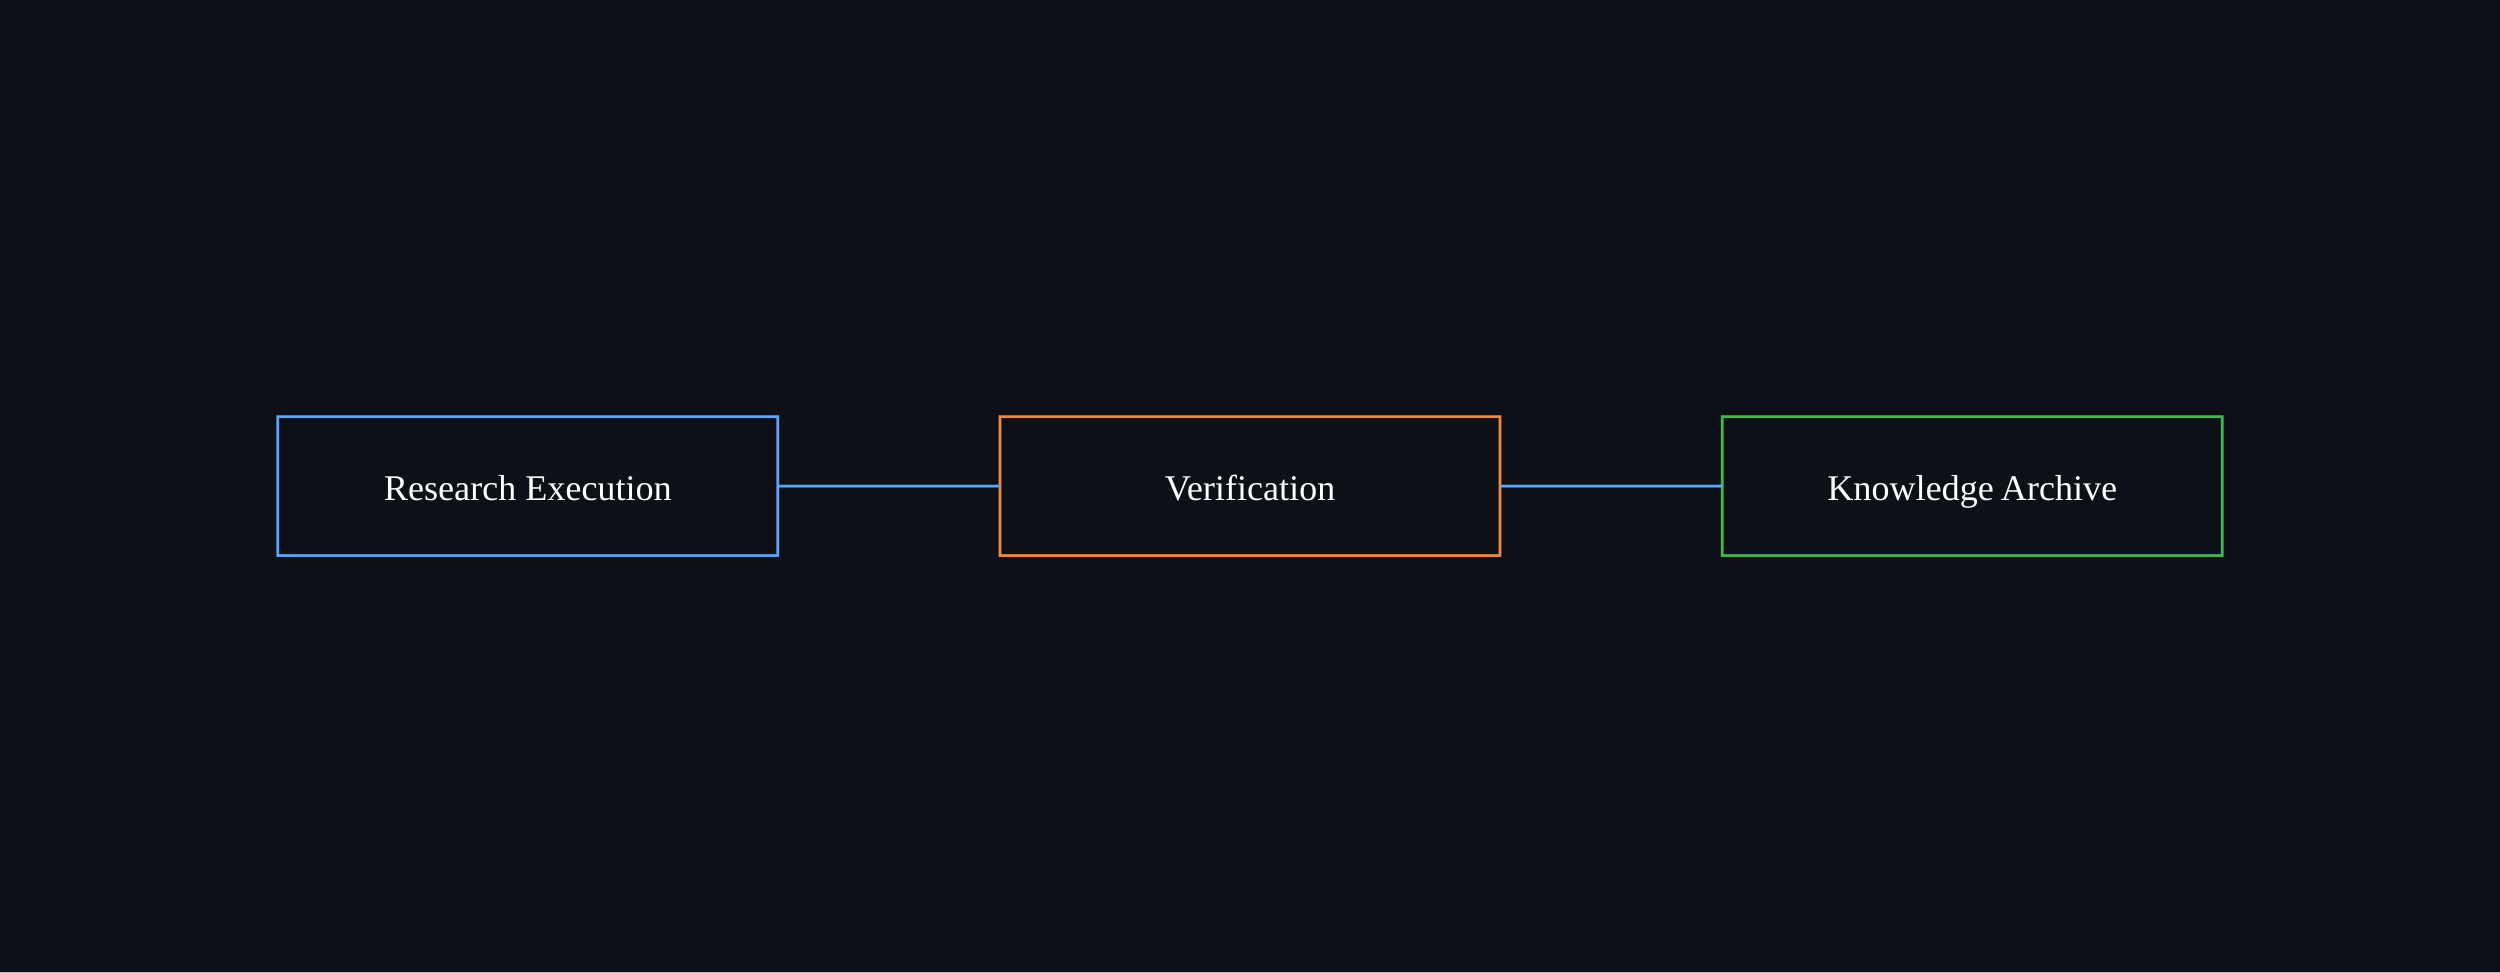
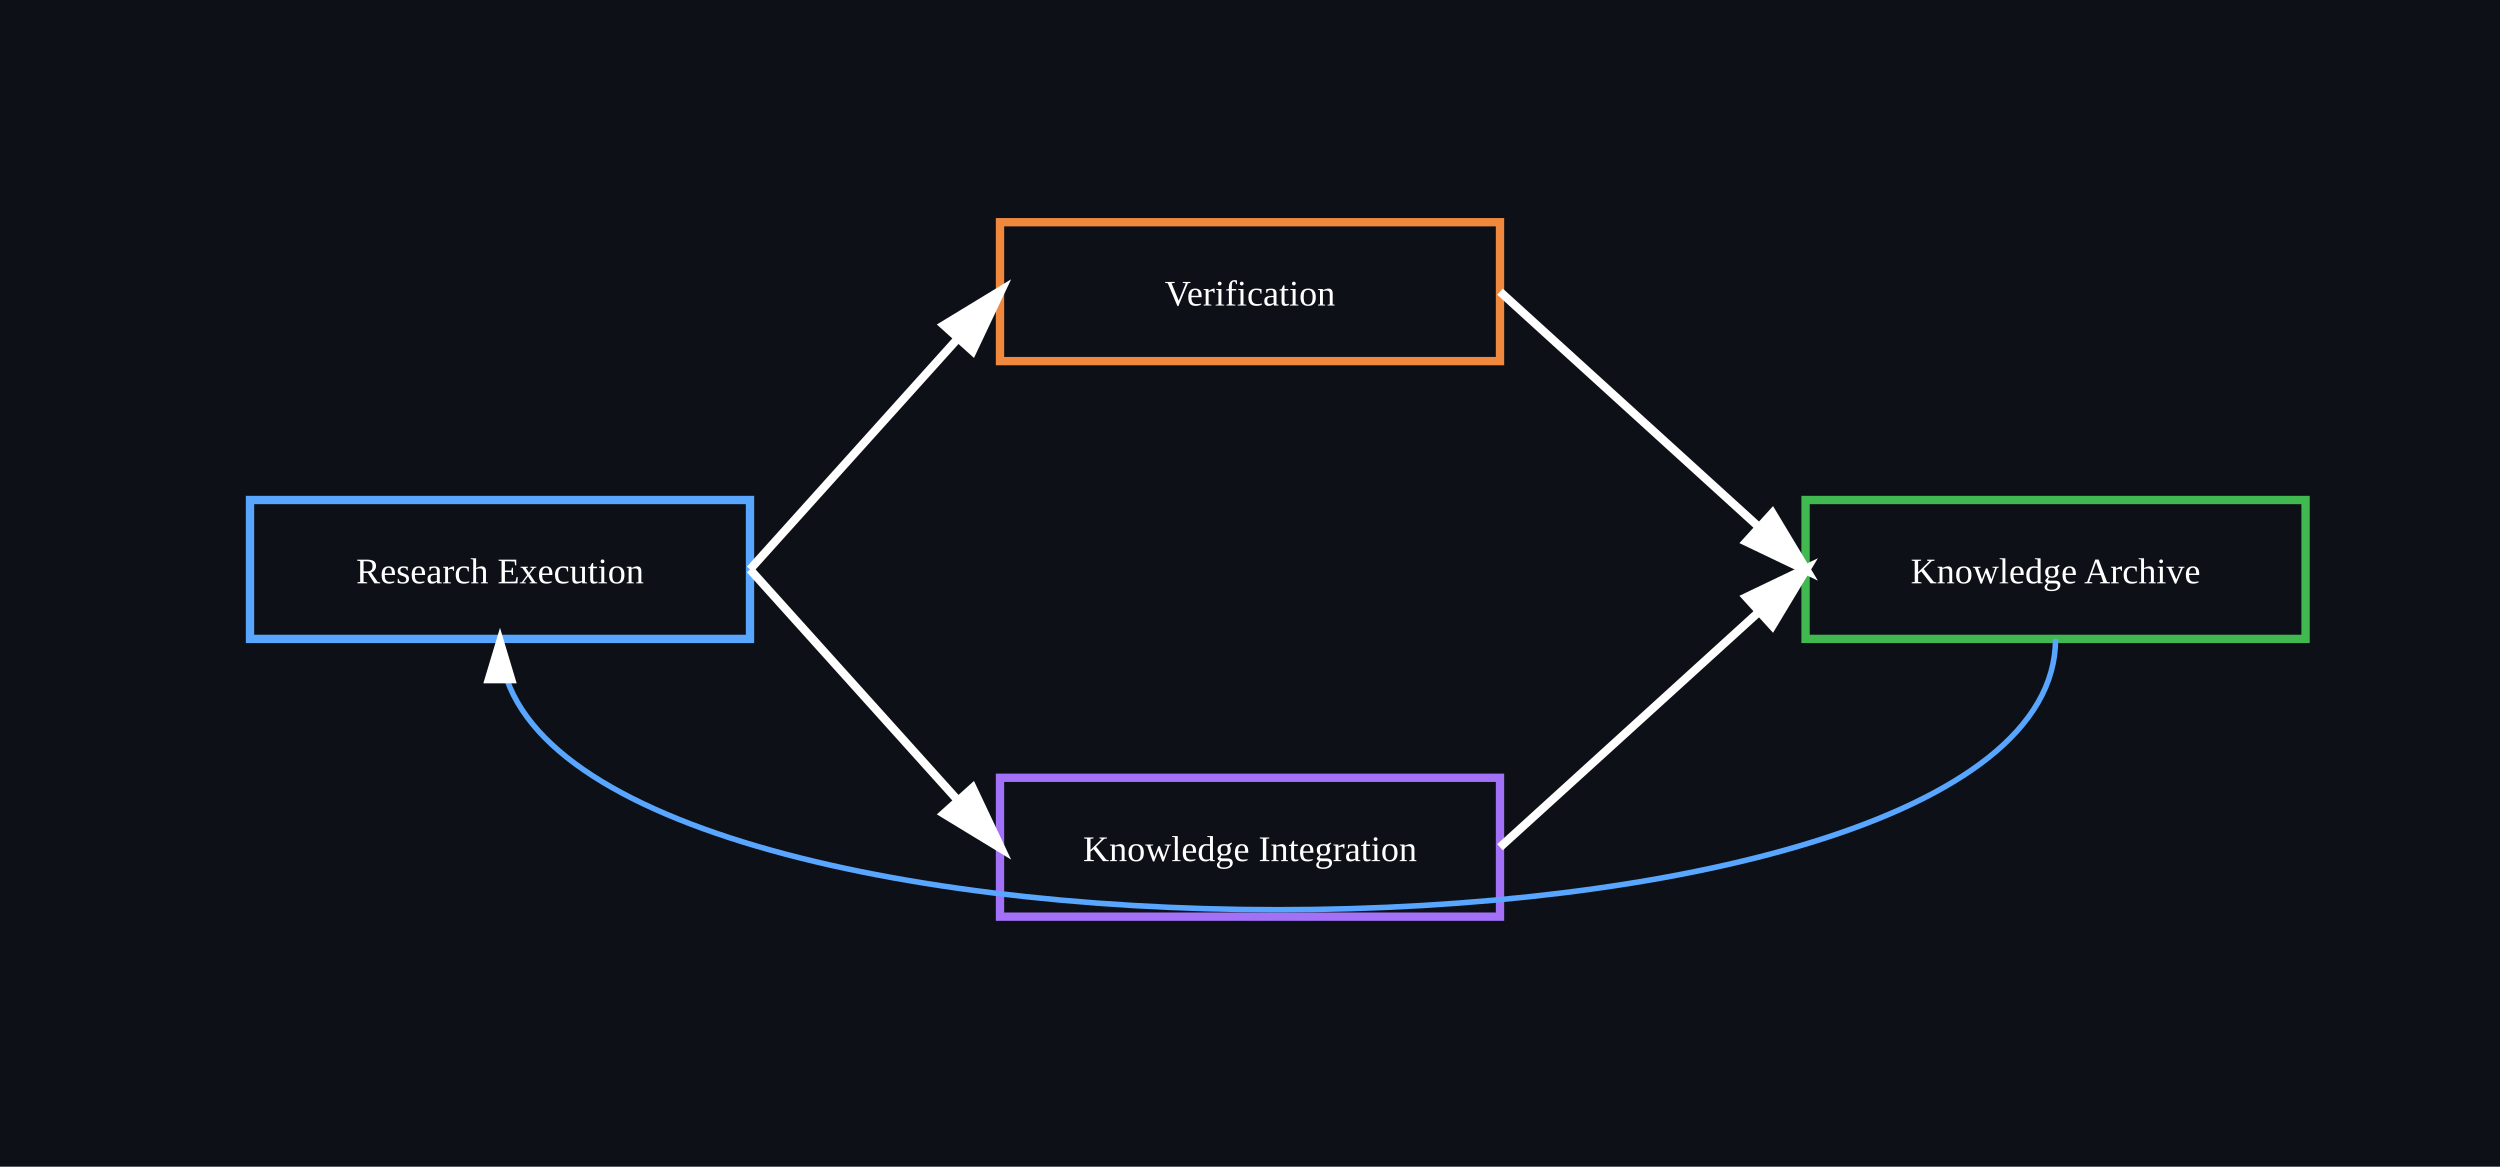
- <svg xmlns="http://www.w3.org/2000/svg" width="900" height="350">
+ <svg xmlns="http://www.w3.org/2000/svg" width="900" height="420">
  <rect width="100%" height="100%" fill="#0d1117" />
-   <rect x="100" y="150" width="180" height="50" fill="none" stroke="#58a6ff" />
-   <text x="190" y="180" fill="white" font-size="13" text-anchor="middle">Research Execution</text>
-   <rect x="360" y="150" width="180" height="50" fill="none" stroke="#f0883e" />
-   <text x="450" y="180" fill="white" font-size="13" text-anchor="middle">Verification</text>
-   <rect x="620" y="150" width="180" height="50" fill="none" stroke="#3fb950" />
-   <text x="710" y="180" fill="white" font-size="13" text-anchor="middle">Knowledge Archive</text>
-   <line x1="280" y1="175" x2="360" y2="175" stroke="#58a6ff" />
-   <line x1="540" y1="175" x2="620" y2="175" stroke="#58a6ff" />
+   <defs>
+     <marker id="arrow" markerWidth="10" markerHeight="10" refX="8" refY="3" orient="auto">
+       <polygon points="0 0, 10 3, 0 6" fill="#ffffff" />
+     </marker>
+   </defs>
+   <rect x="90" y="180" width="180" height="50" fill="#0d1117" stroke="#58a6ff" stroke-width="3" />
+   <text x="180" y="210" fill="white" font-size="13" text-anchor="middle">Research Execution</text>
+   <rect x="360" y="80" width="180" height="50" fill="#0d1117" stroke="#f0883e" stroke-width="3" />
+   <text x="450" y="110" fill="white" font-size="13" text-anchor="middle">Verification</text>
+   <rect x="360" y="280" width="180" height="50" fill="#0d1117" stroke="#a371f7" stroke-width="3" />
+   <text x="450" y="310" fill="white" font-size="13" text-anchor="middle">Knowledge Integration</text>
+   <rect x="650" y="180" width="180" height="50" fill="#0d1117" stroke="#3fb950" stroke-width="3" />
+   <text x="740" y="210" fill="white" font-size="13" text-anchor="middle">Knowledge Archive</text>
+   <line x1="270" y1="205" x2="360" y2="105" stroke="#ffffff" stroke-width="3" marker-end="url(#arrow)" />
+   <line x1="270" y1="205" x2="360" y2="305" stroke="#ffffff" stroke-width="3" marker-end="url(#arrow)" />
+   <line x1="540" y1="105" x2="650" y2="205" stroke="#ffffff" stroke-width="3" marker-end="url(#arrow)" />
+   <line x1="540" y1="305" x2="650" y2="205" stroke="#ffffff" stroke-width="3" marker-end="url(#arrow)" />
+   <path d="M740 230 C740 360 180 360 180 230" stroke="#58a6ff" stroke-width="2" fill="none" marker-end="url(#arrow)" />
</svg>
